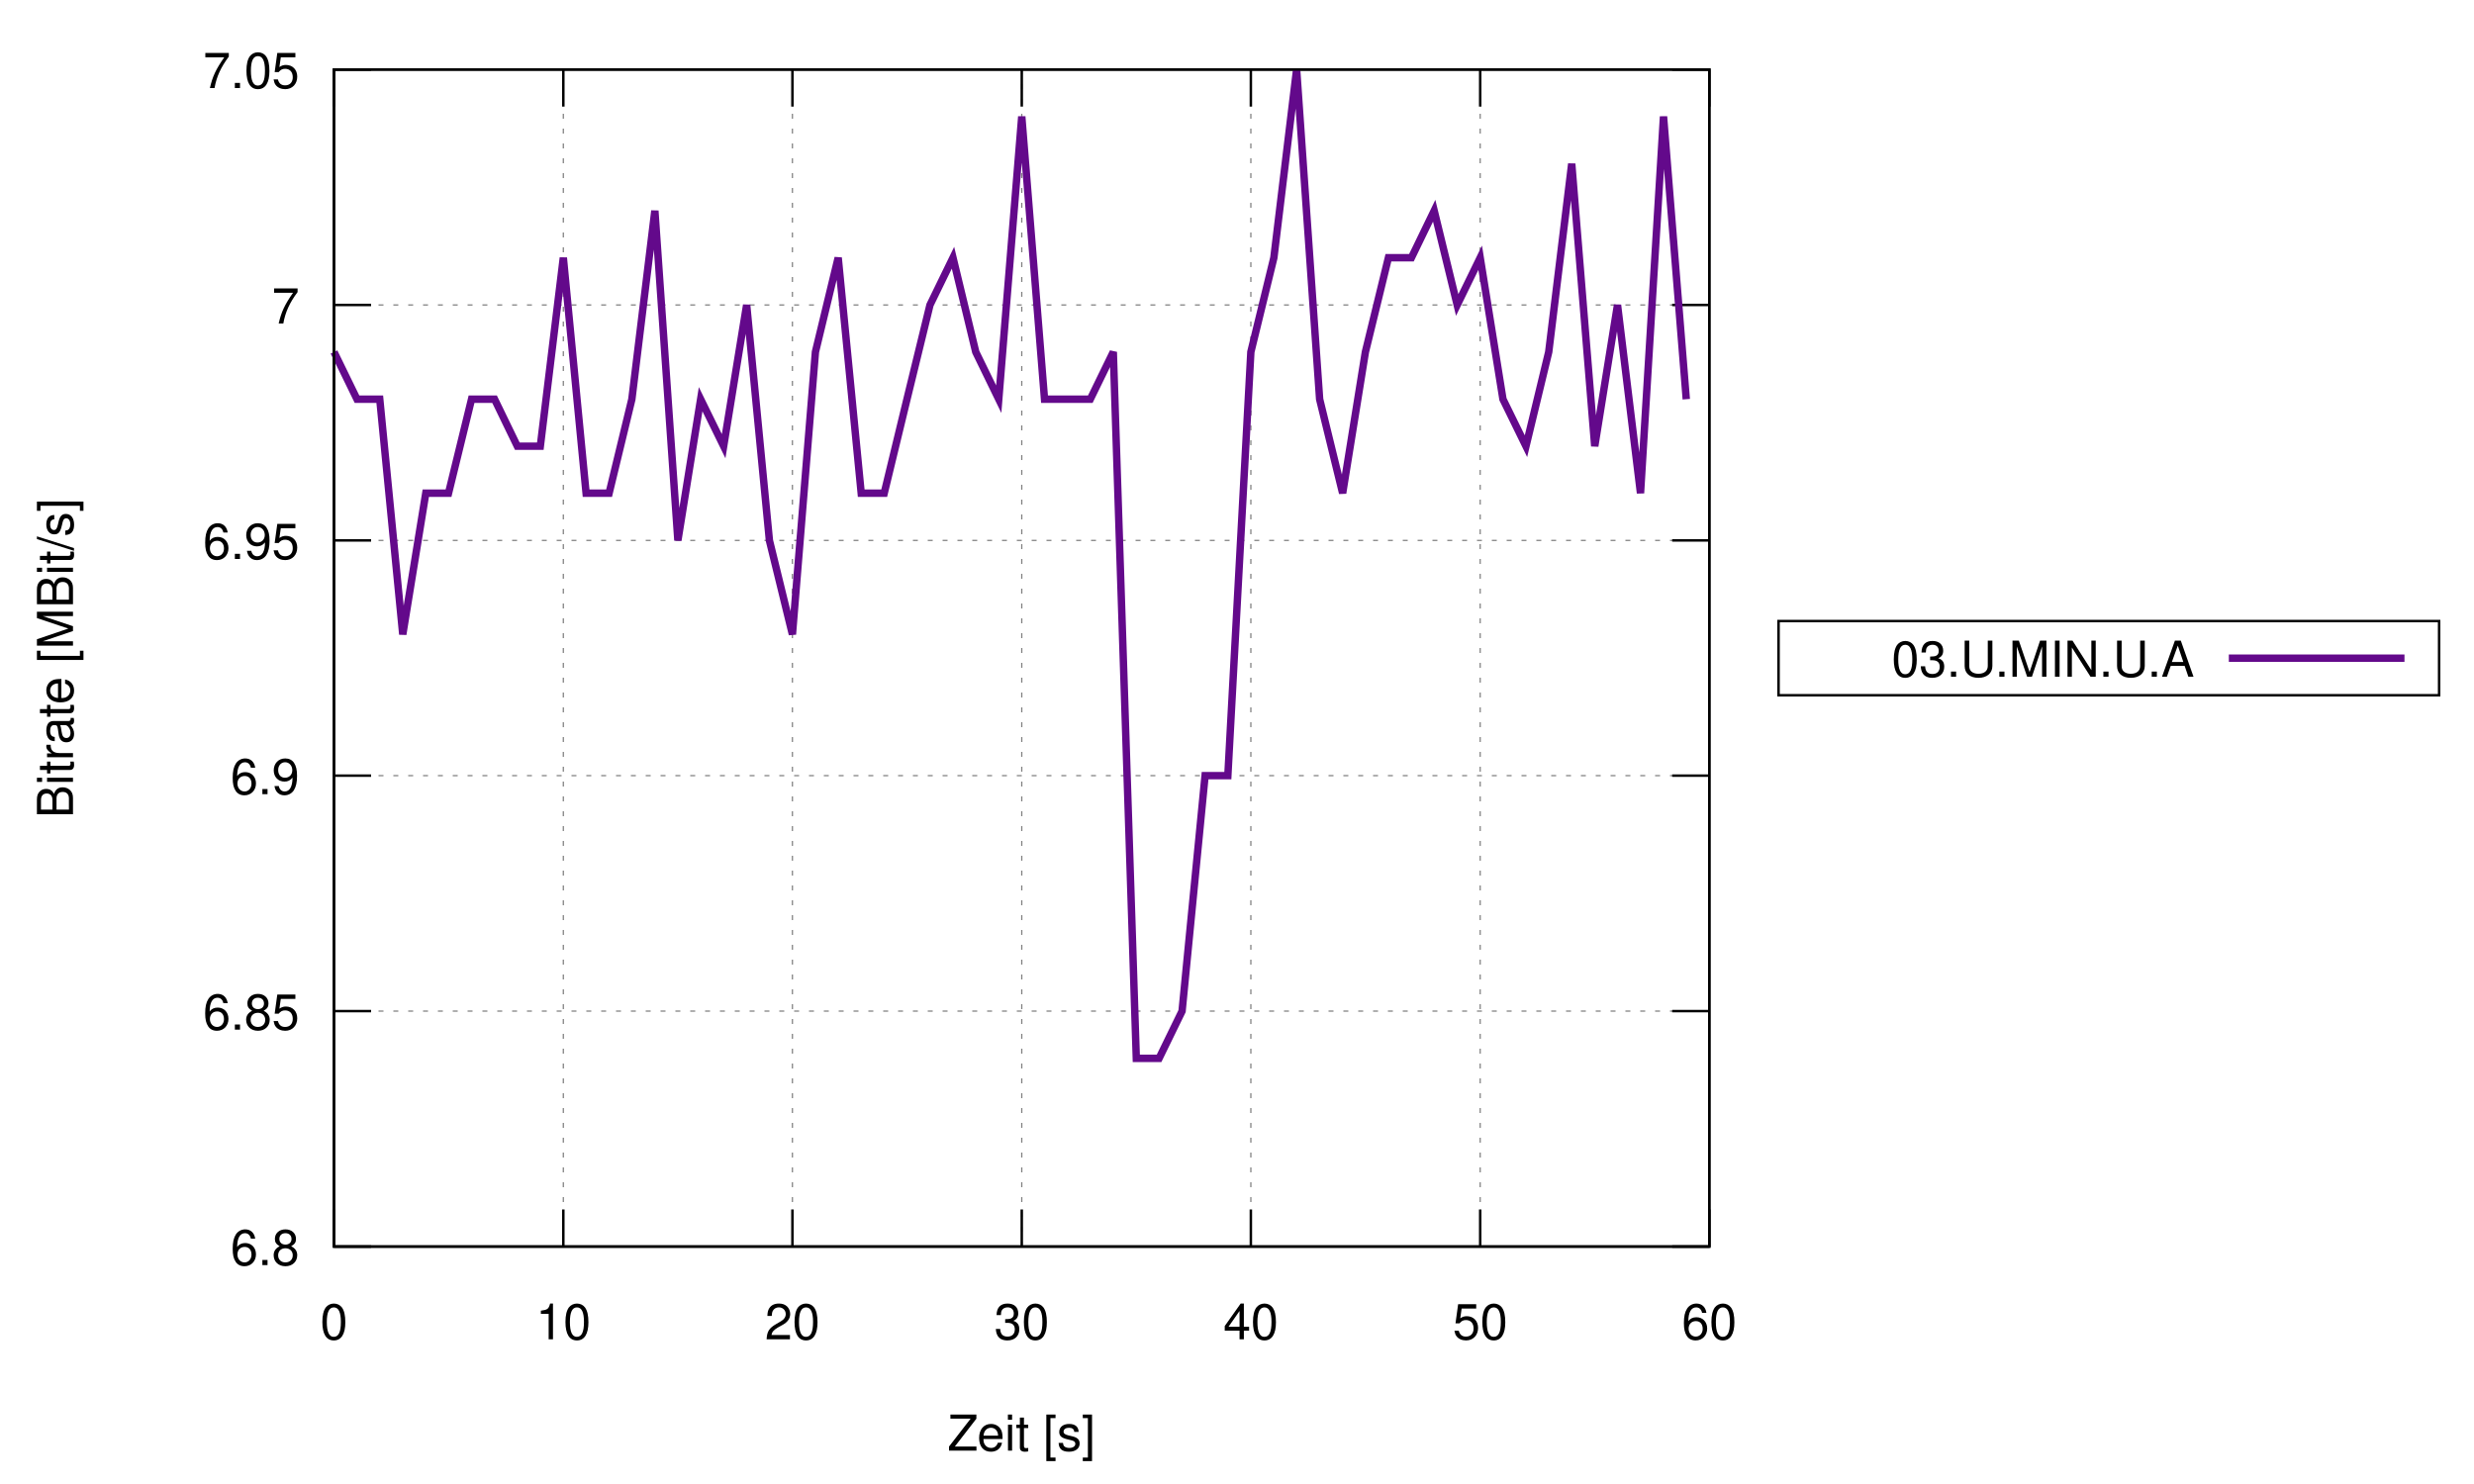
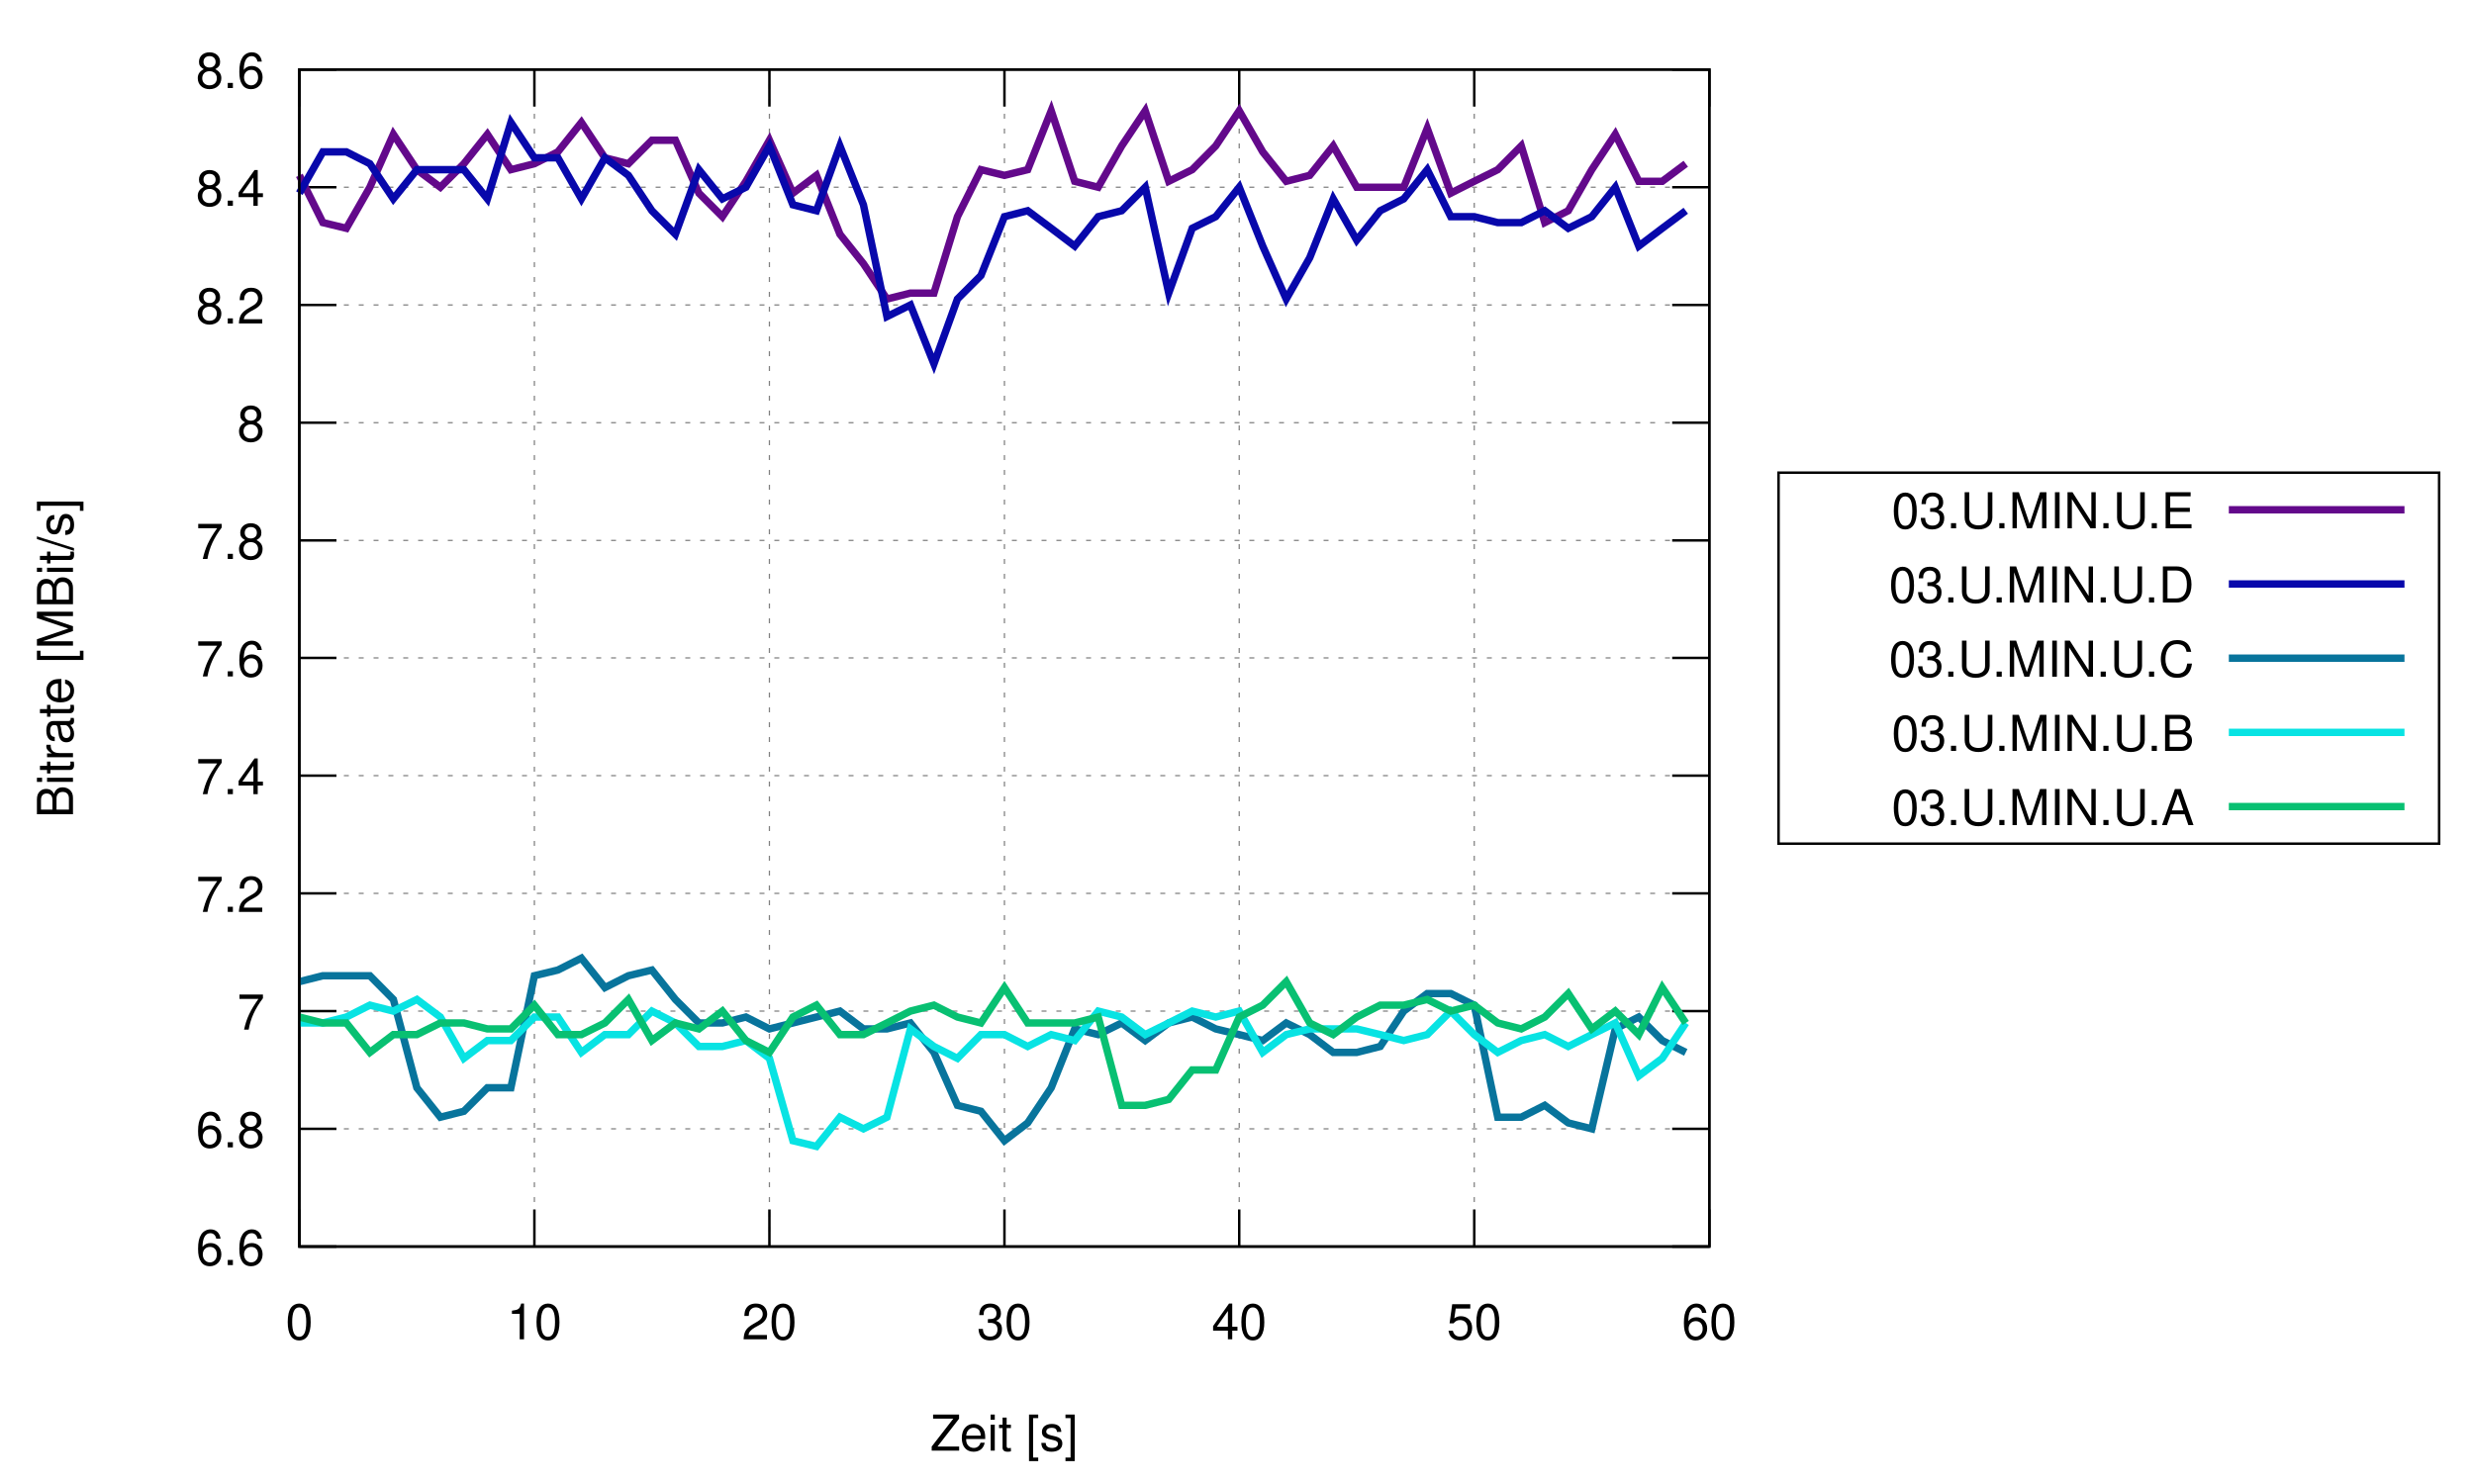
<svg xmlns="http://www.w3.org/2000/svg" xmlns:xlink="http://www.w3.org/1999/xlink" width="1000" height="600" viewBox="0 0 1000 600">
  <g id="gnuplot_canvas">
    <rect x="0" y="0" width="1000" height="600" fill="none" />
    <defs>
      <circle id="gpDot" r="0.5" stroke-width="0.5" />
      <path id="gpPt0" stroke-width="0.133" stroke="currentColor" d="M-1,0 h2 M0,-1 v2" />
      <path id="gpPt1" stroke-width="0.133" stroke="currentColor" d="M-1,-1 L1,1 M1,-1 L-1,1" />
      <path id="gpPt2" stroke-width="0.133" stroke="currentColor" d="M-1,0 L1,0 M0,-1 L0,1 M-1,-1 L1,1 M-1,1 L1,-1" />
      <rect id="gpPt3" stroke-width="0.133" stroke="currentColor" x="-1" y="-1" width="2" height="2" />
      <rect id="gpPt4" stroke-width="0.133" stroke="currentColor" fill="currentColor" x="-1" y="-1" width="2" height="2" />
      <circle id="gpPt5" stroke-width="0.133" stroke="currentColor" cx="0" cy="0" r="1" />
      <use xlink:href="#gpPt5" id="gpPt6" fill="currentColor" stroke="none" />
      <path id="gpPt7" stroke-width="0.133" stroke="currentColor" d="M0,-1.33 L-1.33,0.67 L1.33,0.67 z" />
      <use xlink:href="#gpPt7" id="gpPt8" fill="currentColor" stroke="none" />
      <use xlink:href="#gpPt7" id="gpPt9" stroke="currentColor" transform="rotate(180)" />
      <use xlink:href="#gpPt9" id="gpPt10" fill="currentColor" stroke="none" />
      <use xlink:href="#gpPt3" id="gpPt11" stroke="currentColor" transform="rotate(45)" />
      <use xlink:href="#gpPt11" id="gpPt12" fill="currentColor" stroke="none" />
      <path id="gpPt13" stroke-width="0.133" stroke="currentColor" d="M0,1.330 L1.265,0.411 L0.782,-1.067 L-0.782,-1.076 L-1.265,0.411 z" />
      <use xlink:href="#gpPt13" id="gpPt14" fill="currentColor" stroke="none" />
      <filter id="textbox" filterUnits="objectBoundingBox" x="0" y="0" height="1" width="1">
        <feFlood flood-color="white" flood-opacity="1" result="bgnd" />
        <feComposite in="SourceGraphic" in2="bgnd" operator="atop" />
      </filter>
      <filter id="greybox" filterUnits="objectBoundingBox" x="0" y="0" height="1" width="1">
        <feFlood flood-color="lightgrey" flood-opacity="1" result="grey" />
        <feComposite in="SourceGraphic" in2="grey" operator="atop" />
      </filter>
    </defs>
    <g fill="none" color="white" stroke="currentColor" stroke-width="1.00" stroke-linecap="butt" stroke-linejoin="miter">
</g>
    <g fill="none" color="black" stroke="currentColor" stroke-width="1.00" stroke-linecap="butt" stroke-linejoin="miter">
</g>
    <g fill="none" color="black" stroke="black" stroke-width="0.50" stroke-linecap="butt" stroke-linejoin="miter">
</g>
    <g fill="none" color="gray" stroke="currentColor" stroke-width="0.50" stroke-linecap="butt" stroke-linejoin="miter">
-       <path stroke="gray" stroke-dasharray="2,4" class="gridline" d="M135.0,504.0 L690.9,504.0  " />
-     </g>
-     <g fill="none" color="gray" stroke="gray" stroke-width="1.00" stroke-linecap="butt" stroke-linejoin="miter">
- </g>
-     <g fill="none" color="black" stroke="currentColor" stroke-width="1.00" stroke-linecap="butt" stroke-linejoin="miter">
-       <path stroke="black" d="M135.0,504.0 L150.0,504.0 M690.9,504.0 L675.9,504.0  " />
-       <g transform="translate(121.0,511.5)" stroke="none" fill="black" font-family="Helvetica" font-size="20.00" text-anchor="end">
+       <path stroke="gray" stroke-dasharray="2,4" class="gridline" d="M121.0,504.0 L690.9,504.0  " />
+     </g>
+     <g fill="none" color="gray" stroke="gray" stroke-width="1.00" stroke-linecap="butt" stroke-linejoin="miter">
+ </g>
+     <g fill="none" color="black" stroke="currentColor" stroke-width="1.00" stroke-linecap="butt" stroke-linejoin="miter">
+       <path stroke="black" d="M121.0,504.0 L136.0,504.0 M690.9,504.0 L675.9,504.0  " />
+       <g transform="translate(107.0,511.5)" stroke="none" fill="black" font-family="Helvetica" font-size="20.00" text-anchor="end">
+         <text>
+           <tspan font-family="Helvetica"> 6.6</tspan>
+         </text>
+       </g>
+     </g>
+     <g fill="none" color="black" stroke="currentColor" stroke-width="1.00" stroke-linecap="butt" stroke-linejoin="miter">
+ </g>
+     <g fill="none" color="black" stroke="black" stroke-width="0.50" stroke-linecap="butt" stroke-linejoin="miter">
+ </g>
+     <g fill="none" color="gray" stroke="currentColor" stroke-width="0.50" stroke-linecap="butt" stroke-linejoin="miter">
+       <path stroke="gray" stroke-dasharray="2,4" class="gridline" d="M121.0,456.4 L690.9,456.4  " />
+     </g>
+     <g fill="none" color="gray" stroke="gray" stroke-width="1.00" stroke-linecap="butt" stroke-linejoin="miter">
+ </g>
+     <g fill="none" color="black" stroke="currentColor" stroke-width="1.00" stroke-linecap="butt" stroke-linejoin="miter">
+       <path stroke="black" d="M121.0,456.4 L136.0,456.4 M690.9,456.4 L675.9,456.4  " />
+       <g transform="translate(107.0,463.9)" stroke="none" fill="black" font-family="Helvetica" font-size="20.00" text-anchor="end">
        <text>
          <tspan font-family="Helvetica"> 6.8</tspan>
        </text>
      </g>
    </g>
    <g fill="none" color="black" stroke="currentColor" stroke-width="1.00" stroke-linecap="butt" stroke-linejoin="miter">
</g>
    <g fill="none" color="black" stroke="black" stroke-width="0.50" stroke-linecap="butt" stroke-linejoin="miter">
</g>
    <g fill="none" color="gray" stroke="currentColor" stroke-width="0.50" stroke-linecap="butt" stroke-linejoin="miter">
-       <path stroke="gray" stroke-dasharray="2,4" class="gridline" d="M135.0,408.8 L690.9,408.8  " />
-     </g>
-     <g fill="none" color="gray" stroke="gray" stroke-width="1.00" stroke-linecap="butt" stroke-linejoin="miter">
- </g>
-     <g fill="none" color="black" stroke="currentColor" stroke-width="1.00" stroke-linecap="butt" stroke-linejoin="miter">
-       <path stroke="black" d="M135.0,408.8 L150.0,408.8 M690.9,408.8 L675.9,408.8  " />
-       <g transform="translate(121.0,416.3)" stroke="none" fill="black" font-family="Helvetica" font-size="20.00" text-anchor="end">
-         <text>
-           <tspan font-family="Helvetica"> 6.85</tspan>
-         </text>
-       </g>
-     </g>
-     <g fill="none" color="black" stroke="currentColor" stroke-width="1.00" stroke-linecap="butt" stroke-linejoin="miter">
- </g>
-     <g fill="none" color="black" stroke="black" stroke-width="0.50" stroke-linecap="butt" stroke-linejoin="miter">
- </g>
-     <g fill="none" color="gray" stroke="currentColor" stroke-width="0.50" stroke-linecap="butt" stroke-linejoin="miter">
-       <path stroke="gray" stroke-dasharray="2,4" class="gridline" d="M135.0,313.6 L690.9,313.6  " />
-     </g>
-     <g fill="none" color="gray" stroke="gray" stroke-width="1.00" stroke-linecap="butt" stroke-linejoin="miter">
- </g>
-     <g fill="none" color="black" stroke="currentColor" stroke-width="1.00" stroke-linecap="butt" stroke-linejoin="miter">
-       <path stroke="black" d="M135.0,313.6 L150.0,313.6 M690.9,313.6 L675.9,313.6  " />
-       <g transform="translate(121.0,321.1)" stroke="none" fill="black" font-family="Helvetica" font-size="20.00" text-anchor="end">
-         <text>
-           <tspan font-family="Helvetica"> 6.9</tspan>
-         </text>
-       </g>
-     </g>
-     <g fill="none" color="black" stroke="currentColor" stroke-width="1.00" stroke-linecap="butt" stroke-linejoin="miter">
- </g>
-     <g fill="none" color="black" stroke="black" stroke-width="0.50" stroke-linecap="butt" stroke-linejoin="miter">
- </g>
-     <g fill="none" color="gray" stroke="currentColor" stroke-width="0.50" stroke-linecap="butt" stroke-linejoin="miter">
-       <path stroke="gray" stroke-dasharray="2,4" class="gridline" d="M135.0,218.5 L690.9,218.5  " />
-     </g>
-     <g fill="none" color="gray" stroke="gray" stroke-width="1.00" stroke-linecap="butt" stroke-linejoin="miter">
- </g>
-     <g fill="none" color="black" stroke="currentColor" stroke-width="1.00" stroke-linecap="butt" stroke-linejoin="miter">
-       <path stroke="black" d="M135.0,218.5 L150.0,218.5 M690.9,218.5 L675.9,218.5  " />
-       <g transform="translate(121.0,226.0)" stroke="none" fill="black" font-family="Helvetica" font-size="20.00" text-anchor="end">
-         <text>
-           <tspan font-family="Helvetica"> 6.95</tspan>
-         </text>
-       </g>
-     </g>
-     <g fill="none" color="black" stroke="currentColor" stroke-width="1.00" stroke-linecap="butt" stroke-linejoin="miter">
- </g>
-     <g fill="none" color="black" stroke="black" stroke-width="0.50" stroke-linecap="butt" stroke-linejoin="miter">
- </g>
-     <g fill="none" color="gray" stroke="currentColor" stroke-width="0.50" stroke-linecap="butt" stroke-linejoin="miter">
-       <path stroke="gray" stroke-dasharray="2,4" class="gridline" d="M135.0,123.3 L690.9,123.3  " />
-     </g>
-     <g fill="none" color="gray" stroke="gray" stroke-width="1.00" stroke-linecap="butt" stroke-linejoin="miter">
- </g>
-     <g fill="none" color="black" stroke="currentColor" stroke-width="1.00" stroke-linecap="butt" stroke-linejoin="miter">
-       <path stroke="black" d="M135.0,123.3 L150.0,123.3 M690.9,123.3 L675.9,123.3  " />
-       <g transform="translate(121.0,130.8)" stroke="none" fill="black" font-family="Helvetica" font-size="20.00" text-anchor="end">
+       <path stroke="gray" stroke-dasharray="2,4" class="gridline" d="M121.0,408.8 L690.9,408.8  " />
+     </g>
+     <g fill="none" color="gray" stroke="gray" stroke-width="1.00" stroke-linecap="butt" stroke-linejoin="miter">
+ </g>
+     <g fill="none" color="black" stroke="currentColor" stroke-width="1.00" stroke-linecap="butt" stroke-linejoin="miter">
+       <path stroke="black" d="M121.0,408.8 L136.0,408.8 M690.9,408.8 L675.9,408.8  " />
+       <g transform="translate(107.0,416.3)" stroke="none" fill="black" font-family="Helvetica" font-size="20.00" text-anchor="end">
        <text>
          <tspan font-family="Helvetica"> 7</tspan>
        </text>
      </g>
    </g>
    <g fill="none" color="black" stroke="currentColor" stroke-width="1.00" stroke-linecap="butt" stroke-linejoin="miter">
</g>
    <g fill="none" color="black" stroke="black" stroke-width="0.50" stroke-linecap="butt" stroke-linejoin="miter">
</g>
    <g fill="none" color="gray" stroke="currentColor" stroke-width="0.50" stroke-linecap="butt" stroke-linejoin="miter">
-       <path stroke="gray" stroke-dasharray="2,4" class="gridline" d="M135.0,28.1 L690.9,28.1  " />
-     </g>
-     <g fill="none" color="gray" stroke="gray" stroke-width="1.00" stroke-linecap="butt" stroke-linejoin="miter">
- </g>
-     <g fill="none" color="black" stroke="currentColor" stroke-width="1.00" stroke-linecap="butt" stroke-linejoin="miter">
-       <path stroke="black" d="M135.0,28.1 L150.0,28.1 M690.9,28.1 L675.9,28.1  " />
-       <g transform="translate(121.0,35.6)" stroke="none" fill="black" font-family="Helvetica" font-size="20.00" text-anchor="end">
-         <text>
-           <tspan font-family="Helvetica"> 7.05</tspan>
-         </text>
-       </g>
-     </g>
-     <g fill="none" color="black" stroke="currentColor" stroke-width="1.00" stroke-linecap="butt" stroke-linejoin="miter">
- </g>
-     <g fill="none" color="black" stroke="black" stroke-width="0.50" stroke-linecap="butt" stroke-linejoin="miter">
- </g>
-     <g fill="none" color="gray" stroke="currentColor" stroke-width="0.50" stroke-linecap="butt" stroke-linejoin="miter">
-       <path stroke="gray" stroke-dasharray="2,4" class="gridline" d="M135.0,504.0 L135.0,28.1  " />
-     </g>
-     <g fill="none" color="gray" stroke="gray" stroke-width="1.00" stroke-linecap="butt" stroke-linejoin="miter">
- </g>
-     <g fill="none" color="black" stroke="currentColor" stroke-width="1.00" stroke-linecap="butt" stroke-linejoin="miter">
-       <path stroke="black" d="M135.0,504.0 L135.0,489.0 M135.0,28.1 L135.0,43.1  " />
-       <g transform="translate(135.0,541.5)" stroke="none" fill="black" font-family="Helvetica" font-size="20.00" text-anchor="middle">
+       <path stroke="gray" stroke-dasharray="2,4" class="gridline" d="M121.0,361.2 L690.9,361.2  " />
+     </g>
+     <g fill="none" color="gray" stroke="gray" stroke-width="1.00" stroke-linecap="butt" stroke-linejoin="miter">
+ </g>
+     <g fill="none" color="black" stroke="currentColor" stroke-width="1.00" stroke-linecap="butt" stroke-linejoin="miter">
+       <path stroke="black" d="M121.0,361.2 L136.0,361.2 M690.9,361.2 L675.9,361.2  " />
+       <g transform="translate(107.0,368.7)" stroke="none" fill="black" font-family="Helvetica" font-size="20.00" text-anchor="end">
+         <text>
+           <tspan font-family="Helvetica"> 7.2</tspan>
+         </text>
+       </g>
+     </g>
+     <g fill="none" color="black" stroke="currentColor" stroke-width="1.00" stroke-linecap="butt" stroke-linejoin="miter">
+ </g>
+     <g fill="none" color="black" stroke="black" stroke-width="0.50" stroke-linecap="butt" stroke-linejoin="miter">
+ </g>
+     <g fill="none" color="gray" stroke="currentColor" stroke-width="0.50" stroke-linecap="butt" stroke-linejoin="miter">
+       <path stroke="gray" stroke-dasharray="2,4" class="gridline" d="M121.0,313.6 L690.9,313.6  " />
+     </g>
+     <g fill="none" color="gray" stroke="gray" stroke-width="1.00" stroke-linecap="butt" stroke-linejoin="miter">
+ </g>
+     <g fill="none" color="black" stroke="currentColor" stroke-width="1.00" stroke-linecap="butt" stroke-linejoin="miter">
+       <path stroke="black" d="M121.0,313.6 L136.0,313.6 M690.9,313.6 L675.9,313.6  " />
+       <g transform="translate(107.0,321.1)" stroke="none" fill="black" font-family="Helvetica" font-size="20.00" text-anchor="end">
+         <text>
+           <tspan font-family="Helvetica"> 7.4</tspan>
+         </text>
+       </g>
+     </g>
+     <g fill="none" color="black" stroke="currentColor" stroke-width="1.00" stroke-linecap="butt" stroke-linejoin="miter">
+ </g>
+     <g fill="none" color="black" stroke="black" stroke-width="0.50" stroke-linecap="butt" stroke-linejoin="miter">
+ </g>
+     <g fill="none" color="gray" stroke="currentColor" stroke-width="0.50" stroke-linecap="butt" stroke-linejoin="miter">
+       <path stroke="gray" stroke-dasharray="2,4" class="gridline" d="M121.0,266.0 L690.9,266.0  " />
+     </g>
+     <g fill="none" color="gray" stroke="gray" stroke-width="1.00" stroke-linecap="butt" stroke-linejoin="miter">
+ </g>
+     <g fill="none" color="black" stroke="currentColor" stroke-width="1.00" stroke-linecap="butt" stroke-linejoin="miter">
+       <path stroke="black" d="M121.0,266.0 L136.0,266.0 M690.9,266.0 L675.9,266.0  " />
+       <g transform="translate(107.0,273.5)" stroke="none" fill="black" font-family="Helvetica" font-size="20.00" text-anchor="end">
+         <text>
+           <tspan font-family="Helvetica"> 7.6</tspan>
+         </text>
+       </g>
+     </g>
+     <g fill="none" color="black" stroke="currentColor" stroke-width="1.00" stroke-linecap="butt" stroke-linejoin="miter">
+ </g>
+     <g fill="none" color="black" stroke="black" stroke-width="0.50" stroke-linecap="butt" stroke-linejoin="miter">
+ </g>
+     <g fill="none" color="gray" stroke="currentColor" stroke-width="0.50" stroke-linecap="butt" stroke-linejoin="miter">
+       <path stroke="gray" stroke-dasharray="2,4" class="gridline" d="M121.0,218.5 L690.9,218.5  " />
+     </g>
+     <g fill="none" color="gray" stroke="gray" stroke-width="1.00" stroke-linecap="butt" stroke-linejoin="miter">
+ </g>
+     <g fill="none" color="black" stroke="currentColor" stroke-width="1.00" stroke-linecap="butt" stroke-linejoin="miter">
+       <path stroke="black" d="M121.0,218.5 L136.0,218.5 M690.9,218.5 L675.9,218.5  " />
+       <g transform="translate(107.0,226.0)" stroke="none" fill="black" font-family="Helvetica" font-size="20.00" text-anchor="end">
+         <text>
+           <tspan font-family="Helvetica"> 7.8</tspan>
+         </text>
+       </g>
+     </g>
+     <g fill="none" color="black" stroke="currentColor" stroke-width="1.00" stroke-linecap="butt" stroke-linejoin="miter">
+ </g>
+     <g fill="none" color="black" stroke="black" stroke-width="0.50" stroke-linecap="butt" stroke-linejoin="miter">
+ </g>
+     <g fill="none" color="gray" stroke="currentColor" stroke-width="0.50" stroke-linecap="butt" stroke-linejoin="miter">
+       <path stroke="gray" stroke-dasharray="2,4" class="gridline" d="M121.0,170.9 L690.9,170.9  " />
+     </g>
+     <g fill="none" color="gray" stroke="gray" stroke-width="1.00" stroke-linecap="butt" stroke-linejoin="miter">
+ </g>
+     <g fill="none" color="black" stroke="currentColor" stroke-width="1.00" stroke-linecap="butt" stroke-linejoin="miter">
+       <path stroke="black" d="M121.0,170.9 L136.0,170.9 M690.9,170.9 L675.9,170.9  " />
+       <g transform="translate(107.0,178.4)" stroke="none" fill="black" font-family="Helvetica" font-size="20.00" text-anchor="end">
+         <text>
+           <tspan font-family="Helvetica"> 8</tspan>
+         </text>
+       </g>
+     </g>
+     <g fill="none" color="black" stroke="currentColor" stroke-width="1.00" stroke-linecap="butt" stroke-linejoin="miter">
+ </g>
+     <g fill="none" color="black" stroke="black" stroke-width="0.50" stroke-linecap="butt" stroke-linejoin="miter">
+ </g>
+     <g fill="none" color="gray" stroke="currentColor" stroke-width="0.50" stroke-linecap="butt" stroke-linejoin="miter">
+       <path stroke="gray" stroke-dasharray="2,4" class="gridline" d="M121.0,123.3 L690.9,123.3  " />
+     </g>
+     <g fill="none" color="gray" stroke="gray" stroke-width="1.00" stroke-linecap="butt" stroke-linejoin="miter">
+ </g>
+     <g fill="none" color="black" stroke="currentColor" stroke-width="1.00" stroke-linecap="butt" stroke-linejoin="miter">
+       <path stroke="black" d="M121.0,123.3 L136.0,123.3 M690.9,123.3 L675.9,123.3  " />
+       <g transform="translate(107.0,130.8)" stroke="none" fill="black" font-family="Helvetica" font-size="20.00" text-anchor="end">
+         <text>
+           <tspan font-family="Helvetica"> 8.2</tspan>
+         </text>
+       </g>
+     </g>
+     <g fill="none" color="black" stroke="currentColor" stroke-width="1.00" stroke-linecap="butt" stroke-linejoin="miter">
+ </g>
+     <g fill="none" color="black" stroke="black" stroke-width="0.50" stroke-linecap="butt" stroke-linejoin="miter">
+ </g>
+     <g fill="none" color="gray" stroke="currentColor" stroke-width="0.50" stroke-linecap="butt" stroke-linejoin="miter">
+       <path stroke="gray" stroke-dasharray="2,4" class="gridline" d="M121.0,75.7 L690.9,75.7  " />
+     </g>
+     <g fill="none" color="gray" stroke="gray" stroke-width="1.00" stroke-linecap="butt" stroke-linejoin="miter">
+ </g>
+     <g fill="none" color="black" stroke="currentColor" stroke-width="1.00" stroke-linecap="butt" stroke-linejoin="miter">
+       <path stroke="black" d="M121.0,75.7 L136.0,75.7 M690.9,75.7 L675.9,75.7  " />
+       <g transform="translate(107.0,83.2)" stroke="none" fill="black" font-family="Helvetica" font-size="20.00" text-anchor="end">
+         <text>
+           <tspan font-family="Helvetica"> 8.4</tspan>
+         </text>
+       </g>
+     </g>
+     <g fill="none" color="black" stroke="currentColor" stroke-width="1.00" stroke-linecap="butt" stroke-linejoin="miter">
+ </g>
+     <g fill="none" color="black" stroke="black" stroke-width="0.50" stroke-linecap="butt" stroke-linejoin="miter">
+ </g>
+     <g fill="none" color="gray" stroke="currentColor" stroke-width="0.50" stroke-linecap="butt" stroke-linejoin="miter">
+       <path stroke="gray" stroke-dasharray="2,4" class="gridline" d="M121.0,28.1 L690.9,28.1  " />
+     </g>
+     <g fill="none" color="gray" stroke="gray" stroke-width="1.00" stroke-linecap="butt" stroke-linejoin="miter">
+ </g>
+     <g fill="none" color="black" stroke="currentColor" stroke-width="1.00" stroke-linecap="butt" stroke-linejoin="miter">
+       <path stroke="black" d="M121.0,28.1 L136.0,28.1 M690.9,28.1 L675.9,28.1  " />
+       <g transform="translate(107.0,35.6)" stroke="none" fill="black" font-family="Helvetica" font-size="20.00" text-anchor="end">
+         <text>
+           <tspan font-family="Helvetica"> 8.6</tspan>
+         </text>
+       </g>
+     </g>
+     <g fill="none" color="black" stroke="currentColor" stroke-width="1.00" stroke-linecap="butt" stroke-linejoin="miter">
+ </g>
+     <g fill="none" color="black" stroke="black" stroke-width="0.50" stroke-linecap="butt" stroke-linejoin="miter">
+ </g>
+     <g fill="none" color="gray" stroke="currentColor" stroke-width="0.50" stroke-linecap="butt" stroke-linejoin="miter">
+       <path stroke="gray" stroke-dasharray="2,4" class="gridline" d="M121.0,504.0 L121.0,28.1  " />
+     </g>
+     <g fill="none" color="gray" stroke="gray" stroke-width="1.00" stroke-linecap="butt" stroke-linejoin="miter">
+ </g>
+     <g fill="none" color="black" stroke="currentColor" stroke-width="1.00" stroke-linecap="butt" stroke-linejoin="miter">
+       <path stroke="black" d="M121.0,504.0 L121.0,489.0 M121.0,28.1 L121.0,43.1  " />
+       <g transform="translate(121.0,541.5)" stroke="none" fill="black" font-family="Helvetica" font-size="20.00" text-anchor="middle">
        <text>
          <tspan font-family="Helvetica"> 0</tspan>
        </text>
      </g>
    </g>
    <g fill="none" color="black" stroke="currentColor" stroke-width="1.00" stroke-linecap="butt" stroke-linejoin="miter">
</g>
    <g fill="none" color="black" stroke="black" stroke-width="0.50" stroke-linecap="butt" stroke-linejoin="miter">
</g>
    <g fill="none" color="gray" stroke="currentColor" stroke-width="0.50" stroke-linecap="butt" stroke-linejoin="miter">
-       <path stroke="gray" stroke-dasharray="2,4" class="gridline" d="M227.7,504.0 L227.7,28.1  " />
-     </g>
-     <g fill="none" color="gray" stroke="gray" stroke-width="1.00" stroke-linecap="butt" stroke-linejoin="miter">
- </g>
-     <g fill="none" color="black" stroke="currentColor" stroke-width="1.00" stroke-linecap="butt" stroke-linejoin="miter">
-       <path stroke="black" d="M227.7,504.0 L227.7,489.0 M227.7,28.1 L227.7,43.1  " />
-       <g transform="translate(227.7,541.5)" stroke="none" fill="black" font-family="Helvetica" font-size="20.00" text-anchor="middle">
+       <path stroke="gray" stroke-dasharray="2,4" class="gridline" d="M216.0,504.0 L216.0,28.1  " />
+     </g>
+     <g fill="none" color="gray" stroke="gray" stroke-width="1.00" stroke-linecap="butt" stroke-linejoin="miter">
+ </g>
+     <g fill="none" color="black" stroke="currentColor" stroke-width="1.00" stroke-linecap="butt" stroke-linejoin="miter">
+       <path stroke="black" d="M216.0,504.0 L216.0,489.0 M216.0,28.1 L216.0,43.1  " />
+       <g transform="translate(216.0,541.5)" stroke="none" fill="black" font-family="Helvetica" font-size="20.00" text-anchor="middle">
        <text>
          <tspan font-family="Helvetica"> 10</tspan>
        </text>
      </g>
    </g>
    <g fill="none" color="black" stroke="currentColor" stroke-width="1.00" stroke-linecap="butt" stroke-linejoin="miter">
</g>
    <g fill="none" color="black" stroke="black" stroke-width="0.50" stroke-linecap="butt" stroke-linejoin="miter">
</g>
    <g fill="none" color="gray" stroke="currentColor" stroke-width="0.50" stroke-linecap="butt" stroke-linejoin="miter">
-       <path stroke="gray" stroke-dasharray="2,4" class="gridline" d="M320.3,504.0 L320.3,28.1  " />
-     </g>
-     <g fill="none" color="gray" stroke="gray" stroke-width="1.00" stroke-linecap="butt" stroke-linejoin="miter">
- </g>
-     <g fill="none" color="black" stroke="currentColor" stroke-width="1.00" stroke-linecap="butt" stroke-linejoin="miter">
-       <path stroke="black" d="M320.3,504.0 L320.3,489.0 M320.3,28.1 L320.3,43.1  " />
-       <g transform="translate(320.3,541.5)" stroke="none" fill="black" font-family="Helvetica" font-size="20.00" text-anchor="middle">
+       <path stroke="gray" stroke-dasharray="2,4" class="gridline" d="M311.0,504.0 L311.0,28.1  " />
+     </g>
+     <g fill="none" color="gray" stroke="gray" stroke-width="1.00" stroke-linecap="butt" stroke-linejoin="miter">
+ </g>
+     <g fill="none" color="black" stroke="currentColor" stroke-width="1.00" stroke-linecap="butt" stroke-linejoin="miter">
+       <path stroke="black" d="M311.0,504.0 L311.0,489.0 M311.0,28.1 L311.0,43.1  " />
+       <g transform="translate(311.0,541.5)" stroke="none" fill="black" font-family="Helvetica" font-size="20.00" text-anchor="middle">
        <text>
          <tspan font-family="Helvetica"> 20</tspan>
        </text>
      </g>
    </g>
    <g fill="none" color="black" stroke="currentColor" stroke-width="1.00" stroke-linecap="butt" stroke-linejoin="miter">
</g>
    <g fill="none" color="black" stroke="black" stroke-width="0.50" stroke-linecap="butt" stroke-linejoin="miter">
</g>
    <g fill="none" color="gray" stroke="currentColor" stroke-width="0.50" stroke-linecap="butt" stroke-linejoin="miter">
-       <path stroke="gray" stroke-dasharray="2,4" class="gridline" d="M413.0,504.0 L413.0,28.1  " />
-     </g>
-     <g fill="none" color="gray" stroke="gray" stroke-width="1.00" stroke-linecap="butt" stroke-linejoin="miter">
- </g>
-     <g fill="none" color="black" stroke="currentColor" stroke-width="1.00" stroke-linecap="butt" stroke-linejoin="miter">
-       <path stroke="black" d="M413.0,504.0 L413.0,489.0 M413.0,28.1 L413.0,43.1  " />
-       <g transform="translate(413.0,541.5)" stroke="none" fill="black" font-family="Helvetica" font-size="20.00" text-anchor="middle">
+       <path stroke="gray" stroke-dasharray="2,4" class="gridline" d="M406.0,504.0 L406.0,28.1  " />
+     </g>
+     <g fill="none" color="gray" stroke="gray" stroke-width="1.00" stroke-linecap="butt" stroke-linejoin="miter">
+ </g>
+     <g fill="none" color="black" stroke="currentColor" stroke-width="1.00" stroke-linecap="butt" stroke-linejoin="miter">
+       <path stroke="black" d="M406.0,504.0 L406.0,489.0 M406.0,28.1 L406.0,43.1  " />
+       <g transform="translate(406.0,541.5)" stroke="none" fill="black" font-family="Helvetica" font-size="20.00" text-anchor="middle">
        <text>
          <tspan font-family="Helvetica"> 30</tspan>
        </text>
      </g>
    </g>
    <g fill="none" color="black" stroke="currentColor" stroke-width="1.00" stroke-linecap="butt" stroke-linejoin="miter">
</g>
    <g fill="none" color="black" stroke="black" stroke-width="0.50" stroke-linecap="butt" stroke-linejoin="miter">
</g>
    <g fill="none" color="gray" stroke="currentColor" stroke-width="0.50" stroke-linecap="butt" stroke-linejoin="miter">
-       <path stroke="gray" stroke-dasharray="2,4" class="gridline" d="M505.6,504.0 L505.6,28.1  " />
-     </g>
-     <g fill="none" color="gray" stroke="gray" stroke-width="1.00" stroke-linecap="butt" stroke-linejoin="miter">
- </g>
-     <g fill="none" color="black" stroke="currentColor" stroke-width="1.00" stroke-linecap="butt" stroke-linejoin="miter">
-       <path stroke="black" d="M505.6,504.0 L505.6,489.0 M505.6,28.1 L505.6,43.1  " />
-       <g transform="translate(505.6,541.5)" stroke="none" fill="black" font-family="Helvetica" font-size="20.00" text-anchor="middle">
+       <path stroke="gray" stroke-dasharray="2,4" class="gridline" d="M500.9,504.0 L500.9,28.1  " />
+     </g>
+     <g fill="none" color="gray" stroke="gray" stroke-width="1.00" stroke-linecap="butt" stroke-linejoin="miter">
+ </g>
+     <g fill="none" color="black" stroke="currentColor" stroke-width="1.00" stroke-linecap="butt" stroke-linejoin="miter">
+       <path stroke="black" d="M500.9,504.0 L500.9,489.0 M500.9,28.1 L500.9,43.1  " />
+       <g transform="translate(500.9,541.5)" stroke="none" fill="black" font-family="Helvetica" font-size="20.00" text-anchor="middle">
        <text>
          <tspan font-family="Helvetica"> 40</tspan>
        </text>
      </g>
    </g>
    <g fill="none" color="black" stroke="currentColor" stroke-width="1.00" stroke-linecap="butt" stroke-linejoin="miter">
</g>
    <g fill="none" color="black" stroke="black" stroke-width="0.50" stroke-linecap="butt" stroke-linejoin="miter">
</g>
    <g fill="none" color="gray" stroke="currentColor" stroke-width="0.50" stroke-linecap="butt" stroke-linejoin="miter">
-       <path stroke="gray" stroke-dasharray="2,4" class="gridline" d="M598.3,504.0 L598.3,28.1  " />
-     </g>
-     <g fill="none" color="gray" stroke="gray" stroke-width="1.00" stroke-linecap="butt" stroke-linejoin="miter">
- </g>
-     <g fill="none" color="black" stroke="currentColor" stroke-width="1.00" stroke-linecap="butt" stroke-linejoin="miter">
-       <path stroke="black" d="M598.3,504.0 L598.3,489.0 M598.3,28.1 L598.3,43.1  " />
-       <g transform="translate(598.3,541.5)" stroke="none" fill="black" font-family="Helvetica" font-size="20.00" text-anchor="middle">
+       <path stroke="gray" stroke-dasharray="2,4" class="gridline" d="M595.9,504.0 L595.9,28.1  " />
+     </g>
+     <g fill="none" color="gray" stroke="gray" stroke-width="1.00" stroke-linecap="butt" stroke-linejoin="miter">
+ </g>
+     <g fill="none" color="black" stroke="currentColor" stroke-width="1.00" stroke-linecap="butt" stroke-linejoin="miter">
+       <path stroke="black" d="M595.9,504.0 L595.9,489.0 M595.9,28.1 L595.9,43.1  " />
+       <g transform="translate(595.9,541.5)" stroke="none" fill="black" font-family="Helvetica" font-size="20.00" text-anchor="middle">
        <text>
          <tspan font-family="Helvetica"> 50</tspan>
        </text>
      </g>
    </g>
    <g fill="none" color="black" stroke="currentColor" stroke-width="1.00" stroke-linecap="butt" stroke-linejoin="miter">
</g>
    <g fill="none" color="black" stroke="black" stroke-width="0.50" stroke-linecap="butt" stroke-linejoin="miter">
</g>
    <g fill="none" color="gray" stroke="currentColor" stroke-width="0.50" stroke-linecap="butt" stroke-linejoin="miter">
      <path stroke="gray" stroke-dasharray="2,4" class="gridline" d="M690.9,504.0 L690.9,28.1  " />
    </g>
    <g fill="none" color="gray" stroke="gray" stroke-width="1.00" stroke-linecap="butt" stroke-linejoin="miter">
</g>
    <g fill="none" color="black" stroke="currentColor" stroke-width="1.00" stroke-linecap="butt" stroke-linejoin="miter">
      <path stroke="black" d="M690.9,504.0 L690.9,489.0 M690.9,28.1 L690.9,43.1  " />
      <g transform="translate(690.9,541.5)" stroke="none" fill="black" font-family="Helvetica" font-size="20.00" text-anchor="middle">
        <text>
          <tspan font-family="Helvetica"> 60</tspan>
        </text>
      </g>
    </g>
    <g fill="none" color="black" stroke="currentColor" stroke-width="1.00" stroke-linecap="butt" stroke-linejoin="miter">
</g>
    <g fill="none" color="black" stroke="currentColor" stroke-width="1.00" stroke-linecap="butt" stroke-linejoin="miter">
-       <path stroke="black" d="M135.0,28.1 L135.0,504.0 L690.9,504.0 L690.9,28.1 L135.0,28.1 Z  " />
+       <path stroke="black" d="M121.0,28.1 L121.0,504.0 L690.9,504.0 L690.9,28.1 L121.0,28.1 Z  " />
    </g>
    <g fill="none" color="black" stroke="currentColor" stroke-width="1.00" stroke-linecap="butt" stroke-linejoin="miter">
      <g transform="translate(29.5,266.1) rotate(270)" stroke="none" fill="black" font-family="Helvetica" font-size="20.00" text-anchor="middle">
        <text>
          <tspan font-family="Helvetica">Bitrate [MBit/s]</tspan>
        </text>
      </g>
    </g>
    <g fill="none" color="black" stroke="currentColor" stroke-width="1.00" stroke-linecap="butt" stroke-linejoin="miter">
-       <g transform="translate(412.9,586.5)" stroke="none" fill="black" font-family="Helvetica" font-size="20.00" text-anchor="middle">
+       <g transform="translate(405.9,586.5)" stroke="none" fill="black" font-family="Helvetica" font-size="20.00" text-anchor="middle">
        <text>
          <tspan font-family="Helvetica">Zeit [s]</tspan>
        </text>
      </g>
    </g>
    <g fill="none" color="black" stroke="currentColor" stroke-width="1.00" stroke-linecap="butt" stroke-linejoin="miter">
</g>
    <g fill="none" color="black" stroke="currentColor" stroke-width="1.00" stroke-linecap="butt" stroke-linejoin="miter">
-       <path stroke="black" d="M718.9,281.1 L718.9,251.1 L985.9,251.1 L985.9,281.1 L718.9,281.1 Z  " />
+       <path stroke="black" d="M718.9,341.1 L718.9,191.1 L985.9,191.1 L985.9,341.1 L718.9,341.1 Z  " />
    </g>
    <g id="gnuplot_plot_1">
      <g fill="none" color="white" stroke="black" stroke-width="3.00" stroke-linecap="butt" stroke-linejoin="miter">
</g>
      <g fill="none" color="black" stroke="currentColor" stroke-width="3.00" stroke-linecap="butt" stroke-linejoin="miter">
+         <g transform="translate(886.9,213.6)" stroke="none" fill="black" font-family="Helvetica" font-size="20.00" text-anchor="end">
+           <text>
+             <tspan font-family="Helvetica">03.U.MIN.U.E</tspan>
+           </text>
+         </g>
+       </g>
+       <g fill="none" color="black" stroke="currentColor" stroke-width="3.00" stroke-linecap="butt" stroke-linejoin="miter">
+         <path stroke="rgb( 99,   9, 139)" d="M900.9,206.1 L971.9,206.1 M121.0,70.9 L130.5,90.0 L140.0,92.3 L149.5,75.7 L159.0,54.3 L168.5,68.6   L178.0,75.7 L187.5,66.2 L197.0,54.3 L206.5,68.6 L216.0,66.2 L225.5,61.4 L235.0,49.5 L244.5,63.8   L254.0,66.2 L263.5,56.7 L273.0,56.7 L282.5,78.1 L292.0,87.6 L301.5,73.3 L311.0,56.7 L320.5,78.1   L330.0,70.9 L339.5,94.7 L349.0,106.6 L358.5,120.9 L368.0,118.5 L377.5,118.5 L387.0,87.6 L396.5,68.6   L406.0,70.9 L415.4,68.6 L424.9,44.8 L434.4,73.3 L443.9,75.7 L453.4,59.0 L462.9,44.8 L472.4,73.3   L481.9,68.6 L491.4,59.0 L500.9,44.8 L510.4,61.4 L519.9,73.3 L529.4,70.9 L538.9,59.0 L548.4,75.7   L557.9,75.7 L567.4,75.7 L576.9,51.9 L586.4,78.1 L595.9,73.3 L605.4,68.6 L614.9,59.0 L624.4,90.0   L633.9,85.2 L643.4,68.6 L652.9,54.3 L662.4,73.3 L671.9,73.3 L681.4,66.2  " />
+       </g>
+     </g>
+     <g id="gnuplot_plot_2">
+       <g fill="none" color="black" stroke="currentColor" stroke-width="3.00" stroke-linecap="butt" stroke-linejoin="miter">
+         <g transform="translate(886.9,243.6)" stroke="none" fill="black" font-family="Helvetica" font-size="20.00" text-anchor="end">
+           <text>
+             <tspan font-family="Helvetica">03.U.MIN.U.D</tspan>
+           </text>
+         </g>
+       </g>
+       <g fill="none" color="black" stroke="currentColor" stroke-width="3.00" stroke-linecap="butt" stroke-linejoin="miter">
+         <path stroke="rgb(  8,   8, 171)" d="M900.9,236.1 L971.9,236.1 M121.0,78.1 L130.5,61.4 L140.0,61.4 L149.5,66.2 L159.0,80.4 L168.5,68.6   L178.0,68.6 L187.5,68.6 L197.0,80.4 L206.5,49.5 L216.0,63.8 L225.5,63.8 L235.0,80.4 L244.5,63.8   L254.0,70.9 L263.5,85.2 L273.0,94.7 L282.5,68.6 L292.0,80.4 L301.5,75.7 L311.0,59.0 L320.5,82.8   L330.0,85.2 L339.5,59.0 L349.0,82.8 L358.5,128.0 L368.0,123.3 L377.5,147.1 L387.0,120.9 L396.5,111.4   L406.0,87.6 L415.4,85.2 L424.9,92.3 L434.4,99.5 L443.9,87.6 L453.4,85.2 L462.9,75.7 L472.4,118.5   L481.9,92.3 L491.4,87.6 L500.9,75.7 L510.4,99.5 L519.9,120.9 L529.4,104.2 L538.9,80.4 L548.4,97.1   L557.9,85.2 L567.4,80.4 L576.9,68.6 L586.4,87.6 L595.9,87.6 L605.4,90.0 L614.9,90.0 L624.4,85.2   L633.9,92.3 L643.4,87.6 L652.9,75.7 L662.4,99.5 L671.9,92.3 L681.4,85.2  " />
+       </g>
+     </g>
+     <g id="gnuplot_plot_3">
+       <g fill="none" color="black" stroke="currentColor" stroke-width="3.00" stroke-linecap="butt" stroke-linejoin="miter">
        <g transform="translate(886.9,273.6)" stroke="none" fill="black" font-family="Helvetica" font-size="20.00" text-anchor="end">
+           <text>
+             <tspan font-family="Helvetica">03.U.MIN.U.C</tspan>
+           </text>
+         </g>
+       </g>
+       <g fill="none" color="black" stroke="currentColor" stroke-width="3.00" stroke-linecap="butt" stroke-linejoin="miter">
+         <path stroke="rgb(  8, 116, 156)" d="M900.9,266.1 L971.9,266.1 M121.0,396.9 L130.5,394.5 L140.0,394.5 L149.5,394.5 L159.0,404.1 L168.5,439.8   L178.0,451.7 L187.5,449.3 L197.0,439.8 L206.5,439.8 L216.0,394.5 L225.5,392.2 L235.0,387.4 L244.5,399.3   L254.0,394.5 L263.5,392.2 L273.0,404.1 L282.5,413.6 L292.0,413.6 L301.5,411.2 L311.0,416.0 L320.5,413.6   L330.0,411.2 L339.5,408.8 L349.0,416.0 L358.5,416.0 L368.0,413.6 L377.5,425.5 L387.0,446.9 L396.5,449.3   L406.0,461.2 L415.4,454.0 L424.9,439.8 L434.4,416.0 L443.9,418.3 L453.4,413.6 L462.9,420.7 L472.4,413.6   L481.9,411.2 L491.4,416.0 L500.9,418.3 L510.4,420.7 L519.9,413.6 L529.4,418.3 L538.9,425.5 L548.4,425.5   L557.9,423.1 L567.4,408.8 L576.9,401.7 L586.4,401.7 L595.9,406.4 L605.4,451.7 L614.9,451.7 L624.4,446.9   L633.9,454.0 L643.4,456.4 L652.9,416.0 L662.4,411.2 L671.9,420.7 L681.4,425.5  " />
+       </g>
+     </g>
+     <g id="gnuplot_plot_4">
+       <g fill="none" color="black" stroke="currentColor" stroke-width="3.00" stroke-linecap="butt" stroke-linejoin="miter">
+         <g transform="translate(886.9,303.6)" stroke="none" fill="black" font-family="Helvetica" font-size="20.00" text-anchor="end">
+           <text>
+             <tspan font-family="Helvetica">03.U.MIN.U.B</tspan>
+           </text>
+         </g>
+       </g>
+       <g fill="none" color="black" stroke="currentColor" stroke-width="3.00" stroke-linecap="butt" stroke-linejoin="miter">
+         <path stroke="rgb(  8, 227, 227)" d="M900.9,296.1 L971.9,296.1 M121.0,413.6 L130.5,413.6 L140.0,411.2 L149.5,406.4 L159.0,408.8 L168.5,404.1   L178.0,411.2 L187.5,427.9 L197.0,420.7 L206.5,420.7 L216.0,411.2 L225.5,411.2 L235.0,425.5 L244.5,418.3   L254.0,418.3 L263.5,408.8 L273.0,413.6 L282.5,423.1 L292.0,423.1 L301.5,420.7 L311.0,427.9 L320.5,461.2   L330.0,463.5 L339.5,451.7 L349.0,456.4 L358.5,451.7 L368.0,416.0 L377.5,423.1 L387.0,427.9 L396.5,418.3   L406.0,418.3 L415.4,423.1 L424.9,418.3 L434.4,420.7 L443.9,408.8 L453.4,411.2 L462.9,418.3 L472.4,413.6   L481.9,408.8 L491.4,411.2 L500.9,408.8 L510.4,425.5 L519.9,418.3 L529.4,416.0 L538.9,416.0 L548.4,416.0   L557.9,418.3 L567.4,420.7 L576.9,418.3 L586.4,408.8 L595.9,418.3 L605.4,425.5 L614.9,420.7 L624.4,418.3   L633.9,423.1 L643.4,418.3 L652.9,413.6 L662.4,435.0 L671.9,427.9 L681.4,413.6  " />
+       </g>
+     </g>
+     <g id="gnuplot_plot_5">
+       <g fill="none" color="black" stroke="currentColor" stroke-width="3.00" stroke-linecap="butt" stroke-linejoin="miter">
+         <g transform="translate(886.9,333.6)" stroke="none" fill="black" font-family="Helvetica" font-size="20.00" text-anchor="end">
          <text>
            <tspan font-family="Helvetica">03.U.MIN.U.A</tspan>
          </text>
        </g>
      </g>
      <g fill="none" color="black" stroke="currentColor" stroke-width="3.00" stroke-linecap="butt" stroke-linejoin="miter">
-         <path stroke="rgb( 99,   9, 139)" d="M900.9,266.1 L971.9,266.1 M135.0,142.3 L144.3,161.4 L153.5,161.4 L162.8,256.5 L172.1,199.4 L181.3,199.4   L190.6,161.4 L199.9,161.4 L209.1,180.4 L218.4,180.4 L227.7,104.2 L236.9,199.4 L246.2,199.4 L255.4,161.4   L264.7,85.2 L274.0,218.5 L283.2,161.4 L292.5,180.4 L301.8,123.3 L311.0,218.5 L320.3,256.5 L329.6,142.3   L338.8,104.2 L348.1,199.4 L357.4,199.4 L366.6,161.4 L375.9,123.3 L385.2,104.2 L394.4,142.3 L403.7,161.4   L413.0,47.1 L422.2,161.4 L431.5,161.4 L440.7,161.4 L450.0,142.3 L459.3,427.9 L468.5,427.9 L477.8,408.8   L487.1,313.6 L496.3,313.6 L505.6,142.3 L514.9,104.2 L524.1,28.1 L533.4,161.4 L542.7,199.4 L551.9,142.3   L561.2,104.2 L570.5,104.2 L579.7,85.2 L589.0,123.3 L598.3,104.2 L607.5,161.4 L616.8,180.4 L626.0,142.3   L635.3,66.2 L644.6,180.4 L653.8,123.3 L663.1,199.4 L672.4,47.1 L681.6,161.4  " />
-       </g>
-     </g>
-     <g fill="none" color="white" stroke="rgb( 99,   9, 139)" stroke-width="2.00" stroke-linecap="butt" stroke-linejoin="miter">
+         <path stroke="rgb(  8, 192, 114)" d="M900.9,326.1 L971.9,326.1 M121.0,411.2 L130.5,413.6 L140.0,413.6 L149.5,425.5 L159.0,418.3 L168.5,418.3   L178.0,413.6 L187.5,413.6 L197.0,416.0 L206.5,416.0 L216.0,406.4 L225.5,418.3 L235.0,418.3 L244.5,413.6   L254.0,404.1 L263.5,420.7 L273.0,413.6 L282.5,416.0 L292.0,408.8 L301.5,420.7 L311.0,425.5 L320.5,411.2   L330.0,406.4 L339.5,418.3 L349.0,418.3 L358.5,413.6 L368.0,408.8 L377.5,406.4 L387.0,411.2 L396.5,413.6   L406.0,399.3 L415.4,413.6 L424.9,413.6 L434.4,413.6 L443.9,411.2 L453.4,446.9 L462.9,446.9 L472.4,444.5   L481.9,432.6 L491.4,432.6 L500.9,411.2 L510.4,406.4 L519.9,396.9 L529.4,413.6 L538.9,418.3 L548.4,411.2   L557.9,406.4 L567.4,406.4 L576.9,404.1 L586.4,408.8 L595.9,406.4 L605.4,413.6 L614.9,416.0 L624.4,411.2   L633.9,401.7 L643.4,416.0 L652.9,408.8 L662.4,418.3 L671.9,399.3 L681.4,413.6  " />
+       </g>
+     </g>
+     <g fill="none" color="white" stroke="rgb(  8, 192, 114)" stroke-width="2.00" stroke-linecap="butt" stroke-linejoin="miter">
</g>
    <g fill="none" color="black" stroke="currentColor" stroke-width="2.00" stroke-linecap="butt" stroke-linejoin="miter">
</g>
    <g fill="none" color="black" stroke="black" stroke-width="1.00" stroke-linecap="butt" stroke-linejoin="miter">
</g>
    <g fill="none" color="black" stroke="currentColor" stroke-width="1.00" stroke-linecap="butt" stroke-linejoin="miter">
-       <path stroke="black" d="M135.0,28.1 L135.0,504.0 L690.9,504.0 L690.9,28.1 L135.0,28.1 Z  " />
+       <path stroke="black" d="M121.0,28.1 L121.0,504.0 L690.9,504.0 L690.9,28.1 L121.0,28.1 Z  " />
    </g>
    <g fill="none" color="black" stroke="currentColor" stroke-width="1.00" stroke-linecap="butt" stroke-linejoin="miter">
</g>
  </g>
</svg>
